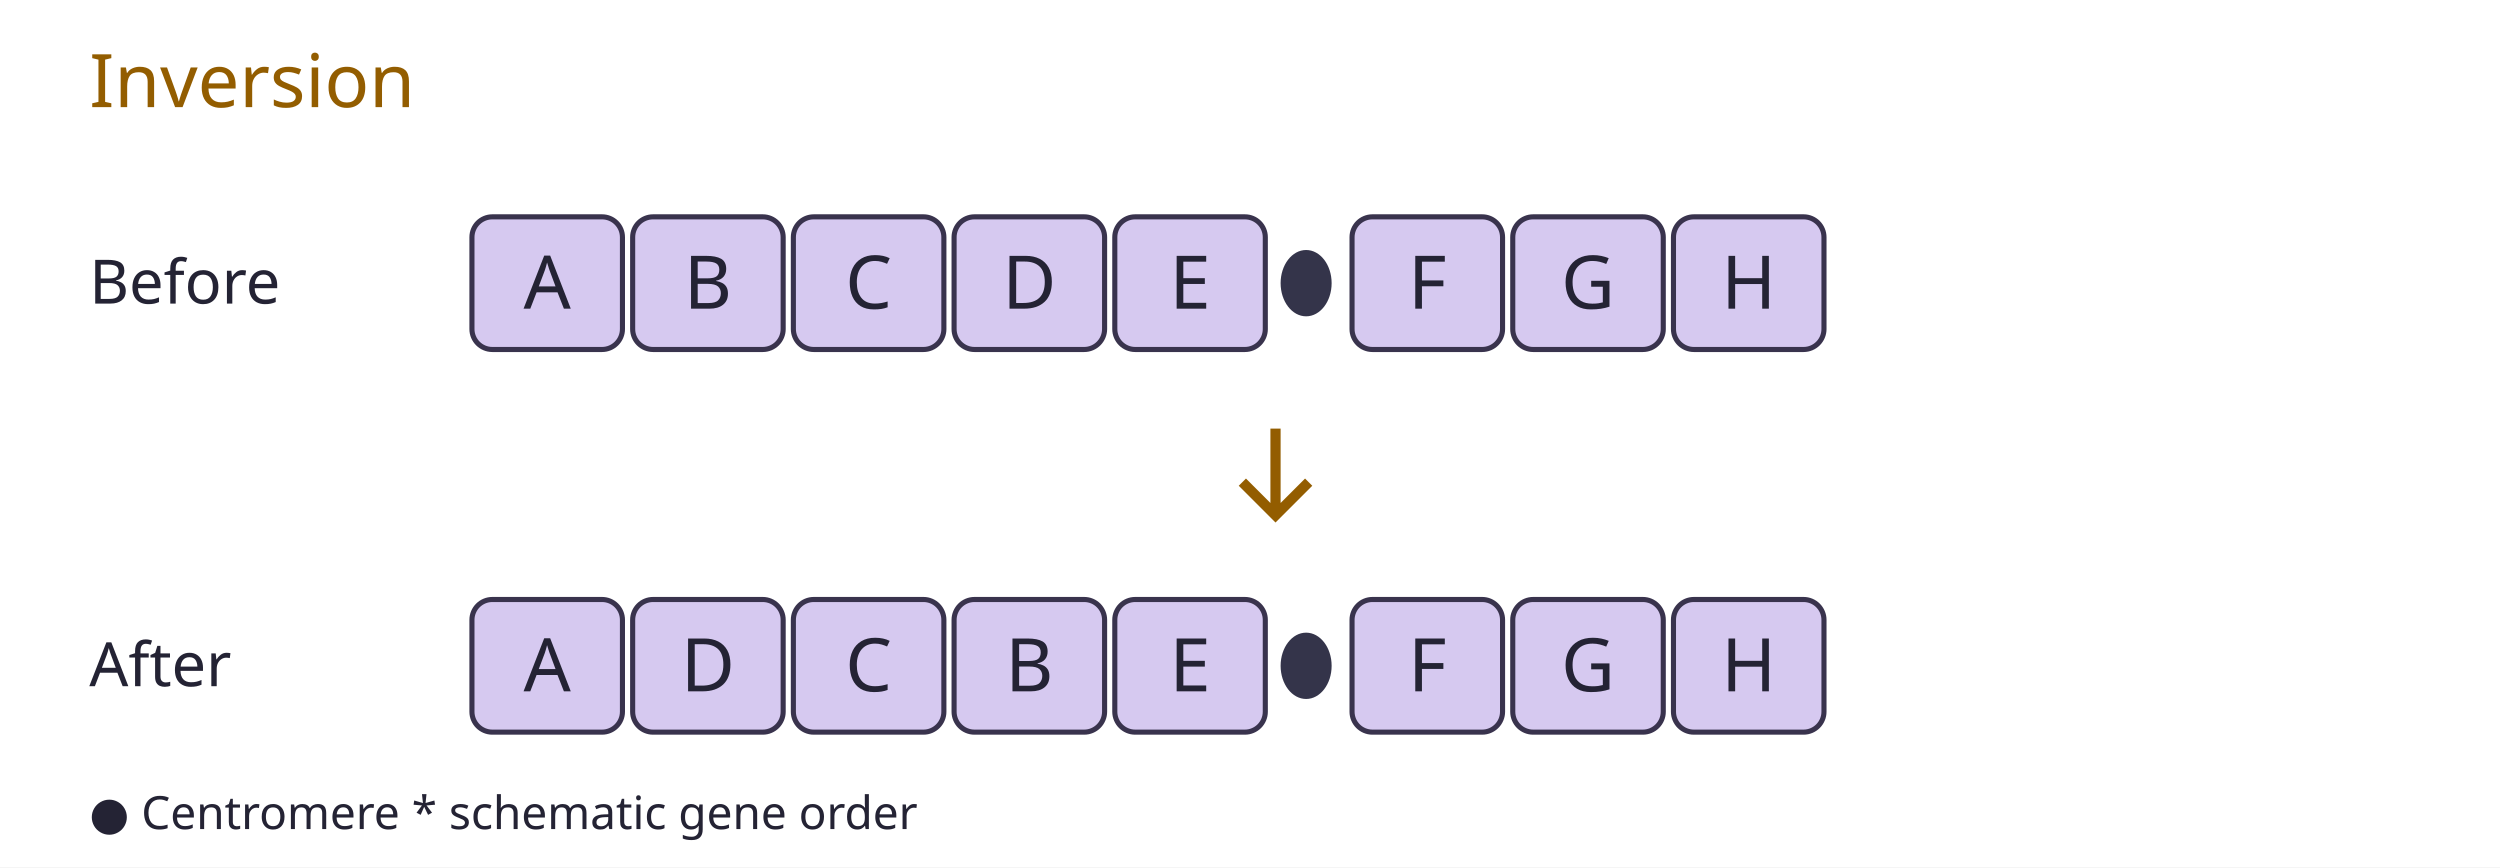
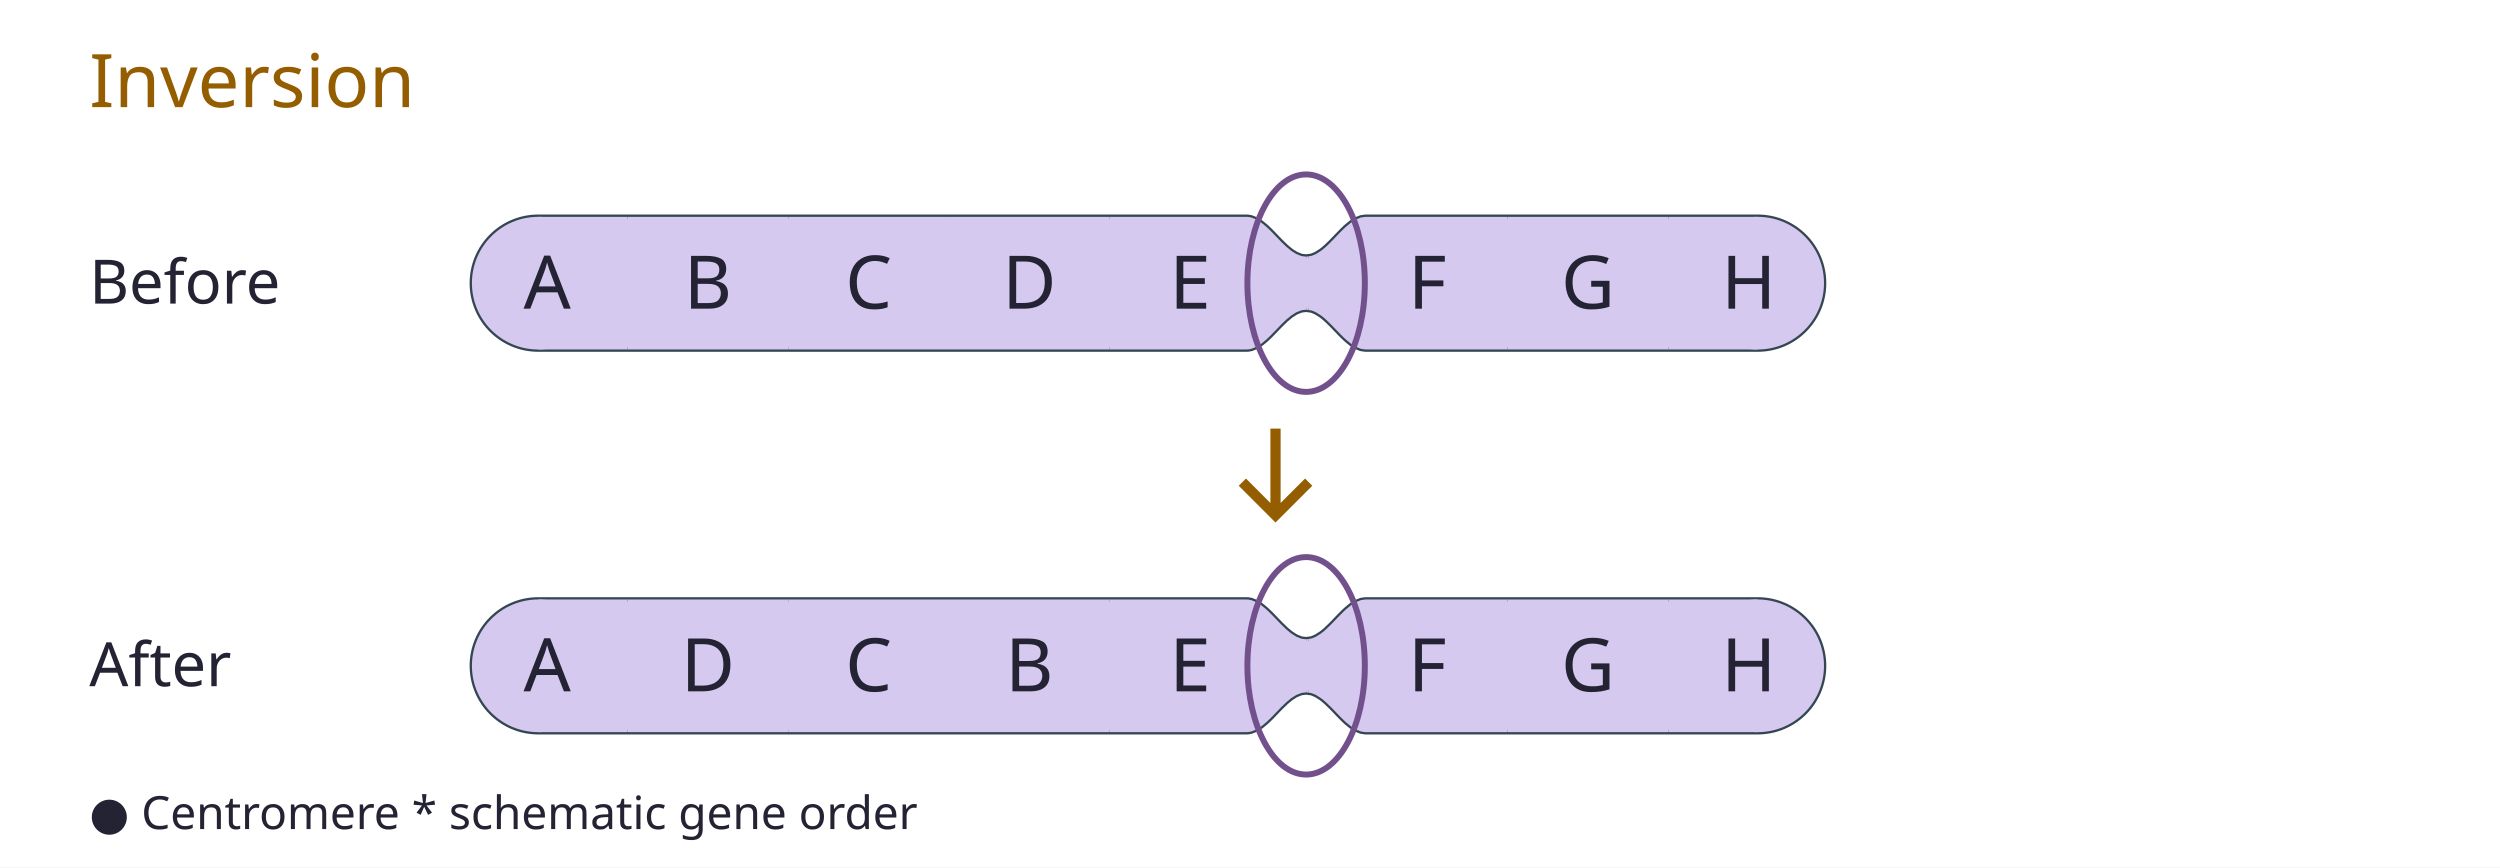
<svg xmlns="http://www.w3.org/2000/svg" width="980" height="340" viewBox="0 0 980 340" role="img" aria-labelledby="title desc">
  <rect width="980" height="340" fill="white" />
  <g font-family="Atkinson Hyperlegible Next" fill="#242334">
    <text x="35" y="42" font-size="29" fill="#935D00">Inversion</text>
    <g id="before-0">
      <text x="35" y="119" font-size="24">Before</text>
-       <rect x="185" y="85" width="59" height="52" rx="8" fill="#D6C9F0" stroke="#39334D" stroke-width="2" />
+       <g id="migrated13bc-chromosome-0" data-source-part="0" stroke="none">
+         <defs>
+           <clipPath id="migrated13bc-chromosome-0-clip">
+             <path d="M 211.0 137.0 L 215.157 137.0 L 219.313 137.0 L 223.47 137.0 L 227.626 137.0 L 231.783 137.0 L 235.939 137.0 L 240.096 137.0 L 244.252 137.0 L 248.409 137.0 L 252.565 137.0 L 256.722 137.0 L 260.878 137.0 L 265.035 137.0 L 269.191 137.0 L 273.348 137.0 L 277.504 137.0 L 281.661 137.0 L 285.817 137.0 L 289.974 137.0 L 294.13 137.0 L 298.287 137.0 L 302.443 137.0 L 306.6 137.0 L 310.757 137.0 L 314.913 137.0 L 319.07 137.0 L 323.226 137.0 L 327.383 137.0 L 331.539 137.0 L 335.696 137.0 L 339.852 137.0 L 344.009 137.0 L 348.165 137.0 L 352.322 137.0 L 356.478 137.0 L 360.635 137.0 L 364.791 137.0 L 368.948 137.0 L 373.104 137.0 L 377.261 137.0 L 381.417 137.0 L 385.574 137.0 L 389.73 137.0 L 393.887 137.0 L 398.043 137.0 L 402.2 137.0 L 406.357 137.0 L 410.513 137.0 L 414.67 137.0 L 418.826 137.0 L 422.983 137.0 L 427.139 137.0 L 431.296 137.0 L 435.452 137.0 L 439.609 137.0 L 443.765 137.0 L 447.922 137.0 L 452.078 137.0 L 456.235 137.0 L 460.391 137.0 L 464.548 137.0 L 468.704 137.0 L 472.861 137.0 L 477.017 137.0 L 481.174 137.0 L 485.33 137.0 L 488.6 137.0 L 489.487 136.945 L 490.55 136.734 L 492.5 135.955 L 493.643 135.279 L 494.45 134.715 L 496.4 133.1 L 497.8 131.769 L 498.35 131.219 L 500.3 129.2 L 501.957 127.48 L 502.25 127.181 L 504.2 125.3 L 506.113 123.712 L 506.15 123.685 L 508.1 122.445 L 510.05 121.666 L 510.27 121.61 L 512.0 121.4 L 513.95 121.666 L 514.426 121.81 L 515.9 122.445 L 517.85 123.685 L 518.583 124.253 L 519.8 125.3 L 521.75 127.181 L 522.739 128.197 L 523.7 129.2 L 525.65 131.219 L 526.896 132.445 L 527.6 133.1 L 529.55 134.715 L 531.052 135.708 L 531.5 135.955 L 533.45 136.734 L 535.209 136.997 L 535.4 137.0 L 539.365 137.0 L 543.522 137.0 L 547.678 137.0 L 551.835 137.0 L 555.991 137.0 L 560.148 137.0 L 564.304 137.0 L 568.461 137.0 L 572.617 137.0 L 576.774 137.0 L 580.93 137.0 L 585.087 137.0 L 589.243 137.0 L 593.4 137.0 L 597.557 137.0 L 601.713 137.0 L 605.87 137.0 L 610.026 137.0 L 614.183 137.0 L 618.339 137.0 L 622.496 137.0 L 626.652 137.0 L 630.809 137.0 L 634.965 137.0 L 639.122 137.0 L 643.278 137.0 L 647.435 137.0 L 651.591 137.0 L 655.748 137.0 L 659.904 137.0 L 664.061 137.0 L 668.217 137.0 L 672.374 137.0 L 676.53 137.0 L 680.687 137.0 L 684.843 137.0 L 689.0 137.0 A 26.0 26.0 0 0 0 689.0 85.0 L 684.843 85.0 L 680.687 85.0 L 676.53 85.0 L 672.374 85.0 L 668.217 85.0 L 664.061 85.0 L 659.904 85.0 L 655.748 85.0 L 651.591 85.0 L 647.435 85.0 L 643.278 85.0 L 639.122 85.0 L 634.965 85.0 L 630.809 85.0 L 626.652 85.0 L 622.496 85.0 L 618.339 85.0 L 614.183 85.0 L 610.026 85.0 L 605.87 85.0 L 601.713 85.0 L 597.557 85.0 L 593.4 85.0 L 589.243 85.0 L 585.087 85.0 L 580.93 85.0 L 576.774 85.0 L 572.617 85.0 L 568.461 85.0 L 564.304 85.0 L 560.148 85.0 L 555.991 85.0 L 551.835 85.0 L 547.678 85.0 L 543.522 85.0 L 539.365 85.0 L 535.4 85.0 L 535.209 85.003 L 533.45 85.266 L 531.5 86.045 L 531.052 86.292 L 529.55 87.285 L 527.6 88.9 L 526.896 89.555 L 525.65 90.781 L 523.7 92.8 L 522.739 93.803 L 521.75 94.819 L 519.8 96.7 L 518.583 97.747 L 517.85 98.315 L 515.9 99.555 L 514.426 100.19 L 513.95 100.334 L 512.0 100.6 L 510.27 100.39 L 510.05 100.334 L 508.1 99.555 L 506.15 98.315 L 506.113 98.288 L 504.2 96.7 L 502.25 94.819 L 501.957 94.52 L 500.3 92.8 L 498.35 90.781 L 497.8 90.231 L 496.4 88.9 L 494.45 87.285 L 493.643 86.721 L 492.5 86.045 L 490.55 85.266 L 489.487 85.055 L 488.6 85.0 L 485.33 85.0 L 481.174 85.0 L 477.017 85.0 L 472.861 85.0 L 468.704 85.0 L 464.548 85.0 L 460.391 85.0 L 456.235 85.0 L 452.078 85.0 L 447.922 85.0 L 443.765 85.0 L 439.609 85.0 L 435.452 85.0 L 431.296 85.0 L 427.139 85.0 L 422.983 85.0 L 418.826 85.0 L 414.67 85.0 L 410.513 85.0 L 406.357 85.0 L 402.2 85.0 L 398.043 85.0 L 393.887 85.0 L 389.73 85.0 L 385.574 85.0 L 381.417 85.0 L 377.261 85.0 L 373.104 85.0 L 368.948 85.0 L 364.791 85.0 L 360.635 85.0 L 356.478 85.0 L 352.322 85.0 L 348.165 85.0 L 344.009 85.0 L 339.852 85.0 L 335.696 85.0 L 331.539 85.0 L 327.383 85.0 L 323.226 85.0 L 319.07 85.0 L 314.913 85.0 L 310.757 85.0 L 306.6 85.0 L 302.443 85.0 L 298.287 85.0 L 294.13 85.0 L 289.974 85.0 L 285.817 85.0 L 281.661 85.0 L 277.504 85.0 L 273.348 85.0 L 269.191 85.0 L 265.035 85.0 L 260.878 85.0 L 256.722 85.0 L 252.565 85.0 L 248.409 85.0 L 244.252 85.0 L 240.096 85.0 L 235.939 85.0 L 231.783 85.0 L 227.626 85.0 L 223.47 85.0 L 219.313 85.0 L 215.157 85.0 L 211.0 85.0 A 26.0 26.0 0 0 0 211.0 137.0 Z" />
+           </clipPath>
+         </defs>
+         <path d="M 211.0 137.0 L 215.157 137.0 L 219.313 137.0 L 223.47 137.0 L 227.626 137.0 L 231.783 137.0 L 235.939 137.0 L 240.096 137.0 L 244.252 137.0 L 248.409 137.0 L 252.565 137.0 L 256.722 137.0 L 260.878 137.0 L 265.035 137.0 L 269.191 137.0 L 273.348 137.0 L 277.504 137.0 L 281.661 137.0 L 285.817 137.0 L 289.974 137.0 L 294.13 137.0 L 298.287 137.0 L 302.443 137.0 L 306.6 137.0 L 310.757 137.0 L 314.913 137.0 L 319.07 137.0 L 323.226 137.0 L 327.383 137.0 L 331.539 137.0 L 335.696 137.0 L 339.852 137.0 L 344.009 137.0 L 348.165 137.0 L 352.322 137.0 L 356.478 137.0 L 360.635 137.0 L 364.791 137.0 L 368.948 137.0 L 373.104 137.0 L 377.261 137.0 L 381.417 137.0 L 385.574 137.0 L 389.73 137.0 L 393.887 137.0 L 398.043 137.0 L 402.2 137.0 L 406.357 137.0 L 410.513 137.0 L 414.67 137.0 L 418.826 137.0 L 422.983 137.0 L 427.139 137.0 L 431.296 137.0 L 435.452 137.0 L 439.609 137.0 L 443.765 137.0 L 447.922 137.0 L 452.078 137.0 L 456.235 137.0 L 460.391 137.0 L 464.548 137.0 L 468.704 137.0 L 472.861 137.0 L 477.017 137.0 L 481.174 137.0 L 485.33 137.0 L 488.6 137.0 L 489.487 136.945 L 490.55 136.734 L 492.5 135.955 L 493.643 135.279 L 494.45 134.715 L 496.4 133.1 L 497.8 131.769 L 498.35 131.219 L 500.3 129.2 L 501.957 127.48 L 502.25 127.181 L 504.2 125.3 L 506.113 123.712 L 506.15 123.685 L 508.1 122.445 L 510.05 121.666 L 510.27 121.61 L 512.0 121.4 L 513.95 121.666 L 514.426 121.81 L 515.9 122.445 L 517.85 123.685 L 518.583 124.253 L 519.8 125.3 L 521.75 127.181 L 522.739 128.197 L 523.7 129.2 L 525.65 131.219 L 526.896 132.445 L 527.6 133.1 L 529.55 134.715 L 531.052 135.708 L 531.5 135.955 L 533.45 136.734 L 535.209 136.997 L 535.4 137.0 L 539.365 137.0 L 543.522 137.0 L 547.678 137.0 L 551.835 137.0 L 555.991 137.0 L 560.148 137.0 L 564.304 137.0 L 568.461 137.0 L 572.617 137.0 L 576.774 137.0 L 580.93 137.0 L 585.087 137.0 L 589.243 137.0 L 593.4 137.0 L 597.557 137.0 L 601.713 137.0 L 605.87 137.0 L 610.026 137.0 L 614.183 137.0 L 618.339 137.0 L 622.496 137.0 L 626.652 137.0 L 630.809 137.0 L 634.965 137.0 L 639.122 137.0 L 643.278 137.0 L 647.435 137.0 L 651.591 137.0 L 655.748 137.0 L 659.904 137.0 L 664.061 137.0 L 668.217 137.0 L 672.374 137.0 L 676.53 137.0 L 680.687 137.0 L 684.843 137.0 L 689.0 137.0 A 26.0 26.0 0 0 0 689.0 85.0 L 684.843 85.0 L 680.687 85.0 L 676.53 85.0 L 672.374 85.0 L 668.217 85.0 L 664.061 85.0 L 659.904 85.0 L 655.748 85.0 L 651.591 85.0 L 647.435 85.0 L 643.278 85.0 L 639.122 85.0 L 634.965 85.0 L 630.809 85.0 L 626.652 85.0 L 622.496 85.0 L 618.339 85.0 L 614.183 85.0 L 610.026 85.0 L 605.87 85.0 L 601.713 85.0 L 597.557 85.0 L 593.4 85.0 L 589.243 85.0 L 585.087 85.0 L 580.93 85.0 L 576.774 85.0 L 572.617 85.0 L 568.461 85.0 L 564.304 85.0 L 560.148 85.0 L 555.991 85.0 L 551.835 85.0 L 547.678 85.0 L 543.522 85.0 L 539.365 85.0 L 535.4 85.0 L 535.209 85.003 L 533.45 85.266 L 531.5 86.045 L 531.052 86.292 L 529.55 87.285 L 527.6 88.9 L 526.896 89.555 L 525.65 90.781 L 523.7 92.8 L 522.739 93.803 L 521.75 94.819 L 519.8 96.7 L 518.583 97.747 L 517.85 98.315 L 515.9 99.555 L 514.426 100.19 L 513.95 100.334 L 512.0 100.6 L 510.27 100.39 L 510.05 100.334 L 508.1 99.555 L 506.15 98.315 L 506.113 98.288 L 504.2 96.7 L 502.25 94.819 L 501.957 94.52 L 500.3 92.8 L 498.35 90.781 L 497.8 90.231 L 496.4 88.9 L 494.45 87.285 L 493.643 86.721 L 492.5 86.045 L 490.55 85.266 L 489.487 85.055 L 488.6 85.0 L 485.33 85.0 L 481.174 85.0 L 477.017 85.0 L 472.861 85.0 L 468.704 85.0 L 464.548 85.0 L 460.391 85.0 L 456.235 85.0 L 452.078 85.0 L 447.922 85.0 L 443.765 85.0 L 439.609 85.0 L 435.452 85.0 L 431.296 85.0 L 427.139 85.0 L 422.983 85.0 L 418.826 85.0 L 414.67 85.0 L 410.513 85.0 L 406.357 85.0 L 402.2 85.0 L 398.043 85.0 L 393.887 85.0 L 389.73 85.0 L 385.574 85.0 L 381.417 85.0 L 377.261 85.0 L 373.104 85.0 L 368.948 85.0 L 364.791 85.0 L 360.635 85.0 L 356.478 85.0 L 352.322 85.0 L 348.165 85.0 L 344.009 85.0 L 339.852 85.0 L 335.696 85.0 L 331.539 85.0 L 327.383 85.0 L 323.226 85.0 L 319.07 85.0 L 314.913 85.0 L 310.757 85.0 L 306.6 85.0 L 302.443 85.0 L 298.287 85.0 L 294.13 85.0 L 289.974 85.0 L 285.817 85.0 L 281.661 85.0 L 277.504 85.0 L 273.348 85.0 L 269.191 85.0 L 265.035 85.0 L 260.878 85.0 L 256.722 85.0 L 252.565 85.0 L 248.409 85.0 L 244.252 85.0 L 240.096 85.0 L 235.939 85.0 L 231.783 85.0 L 227.626 85.0 L 223.47 85.0 L 219.313 85.0 L 215.157 85.0 L 211.0 85.0 A 26.0 26.0 0 0 0 211.0 137.0 Z" fill="#D6C9F0" stroke="#344651" stroke-width="1.82" stroke-linejoin="round" />
+         <g clip-path="url(#migrated13bc-chromosome-0-clip)">
+           <g id="migrated13bc-chromosome-0-region-0" data-source-label="">
+             <path d="M 211.0,111.0 L 246.0,111.0" fill="none" stroke="#D6C9F0" stroke-width="52" stroke-linecap="butt" stroke-linejoin="round" />
+           </g>
+           <g id="migrated13bc-chromosome-0-region-1" data-source-label="">
+             <path d="M 246.0,111.0 L 309.0,111.0" fill="none" stroke="#D6C9F0" stroke-width="52" stroke-linecap="butt" stroke-linejoin="round" />
+           </g>
+           <g id="migrated13bc-chromosome-0-region-2" data-source-label="">
+             <path d="M 309.0,111.0 L 372.0,111.0" fill="none" stroke="#D6C9F0" stroke-width="52" stroke-linecap="butt" stroke-linejoin="round" />
+           </g>
+           <g id="migrated13bc-chromosome-0-region-3" data-source-label="">
+             <path d="M 372.0,111.0 L 435.0,111.0" fill="none" stroke="#D6C9F0" stroke-width="52" stroke-linecap="butt" stroke-linejoin="round" />
+           </g>
+           <g id="migrated13bc-chromosome-0-region-4" data-source-label="">
+             <path d="M 435.0,111.0 L 512.0,111.0" fill="none" stroke="#D6C9F0" stroke-width="52" stroke-linecap="butt" stroke-linejoin="round" />
+           </g>
+           <g id="migrated13bc-chromosome-0-region-5" data-source-label="">
+             <path d="M 512.0,111.0 L 513.0,111.0" fill="none" stroke="#D6C9F0" stroke-width="52" stroke-linecap="butt" stroke-linejoin="round" />
+           </g>
+           <g id="migrated13bc-chromosome-0-region-6" data-source-label="">
+             <path d="M 513.0,111.0 L 591.0,111.0" fill="none" stroke="#D6C9F0" stroke-width="52" stroke-linecap="butt" stroke-linejoin="round" />
+           </g>
+           <g id="migrated13bc-chromosome-0-region-7" data-source-label="">
+             <path d="M 591.0,111.0 L 654.0,111.0" fill="none" stroke="#D6C9F0" stroke-width="52" stroke-linecap="butt" stroke-linejoin="round" />
+           </g>
+           <g id="migrated13bc-chromosome-0-region-8" data-source-label="">
+             <path d="M 654.0,111.0 L 689.0,111.0" fill="none" stroke="#D6C9F0" stroke-width="52" stroke-linecap="butt" stroke-linejoin="round" />
+           </g>
+           <circle cx="211.0" cy="111.0" r="26.0" fill="#D6C9F0" />
+           <circle cx="689.0" cy="111.0" r="26.0" fill="#D6C9F0" />
+         </g>
+         <ellipse id="migrated13bc-chromosome-0-centromere" cx="512.0" cy="111.0" rx="23.016" ry="42.623" transform="rotate(0.0 512.0 111.0)" fill="none" stroke="#72508C" stroke-width="2.34" />
+       </g>
      <text x="214.5" y="121" text-anchor="middle" font-size="29">A</text>
-       <rect x="248" y="85" width="59" height="52" rx="8" fill="#D6C9F0" stroke="#39334D" stroke-width="2" />
      <text x="277.5" y="121" text-anchor="middle" font-size="29">B</text>
-       <rect x="311" y="85" width="59" height="52" rx="8" fill="#D6C9F0" stroke="#39334D" stroke-width="2" />
      <text x="340.5" y="121" text-anchor="middle" font-size="29">C</text>
-       <rect x="374" y="85" width="59" height="52" rx="8" fill="#D6C9F0" stroke="#39334D" stroke-width="2" />
      <text x="403.5" y="121" text-anchor="middle" font-size="29">D</text>
-       <rect x="437" y="85" width="59" height="52" rx="8" fill="#D6C9F0" stroke="#39334D" stroke-width="2" />
      <text x="466.5" y="121" text-anchor="middle" font-size="29">E</text>
-       <ellipse cx="512" cy="111" rx="10" ry="13" fill="#34344A" />
-       <rect x="530" y="85" width="59" height="52" rx="8" fill="#D6C9F0" stroke="#39334D" stroke-width="2" />
      <text x="559.5" y="121" text-anchor="middle" font-size="29">F</text>
-       <rect x="593" y="85" width="59" height="52" rx="8" fill="#D6C9F0" stroke="#39334D" stroke-width="2" />
      <text x="622.5" y="121" text-anchor="middle" font-size="29">G</text>
-       <rect x="656" y="85" width="59" height="52" rx="8" fill="#D6C9F0" stroke="#39334D" stroke-width="2" />
      <text x="685.5" y="121" text-anchor="middle" font-size="29">H</text>
    </g>
    <path d="M 500 168 V 202 M 487 189 L 500 202 L 513 189" fill="none" stroke="#935D00" stroke-width="4" />
    <g id="after-0">
      <text x="35" y="269" font-size="24">After</text>
-       <rect x="185" y="235" width="59" height="52" rx="8" fill="#D6C9F0" stroke="#39334D" stroke-width="2" />
+       <g id="migrated13bc-chromosome-1" data-source-part="1" stroke="none">
+         <defs>
+           <clipPath id="migrated13bc-chromosome-1-clip">
+             <path d="M 211.0 287.0 L 215.157 287.0 L 219.313 287.0 L 223.47 287.0 L 227.626 287.0 L 231.783 287.0 L 235.939 287.0 L 240.096 287.0 L 244.252 287.0 L 248.409 287.0 L 252.565 287.0 L 256.722 287.0 L 260.878 287.0 L 265.035 287.0 L 269.191 287.0 L 273.348 287.0 L 277.504 287.0 L 281.661 287.0 L 285.817 287.0 L 289.974 287.0 L 294.13 287.0 L 298.287 287.0 L 302.443 287.0 L 306.6 287.0 L 310.757 287.0 L 314.913 287.0 L 319.07 287.0 L 323.226 287.0 L 327.383 287.0 L 331.539 287.0 L 335.696 287.0 L 339.852 287.0 L 344.009 287.0 L 348.165 287.0 L 352.322 287.0 L 356.478 287.0 L 360.635 287.0 L 364.791 287.0 L 368.948 287.0 L 373.104 287.0 L 377.261 287.0 L 381.417 287.0 L 385.574 287.0 L 389.73 287.0 L 393.887 287.0 L 398.043 287.0 L 402.2 287.0 L 406.357 287.0 L 410.513 287.0 L 414.67 287.0 L 418.826 287.0 L 422.983 287.0 L 427.139 287.0 L 431.296 287.0 L 435.452 287.0 L 439.609 287.0 L 443.765 287.0 L 447.922 287.0 L 452.078 287.0 L 456.235 287.0 L 460.391 287.0 L 464.548 287.0 L 468.704 287.0 L 472.861 287.0 L 477.017 287.0 L 481.174 287.0 L 485.33 287.0 L 488.6 287.0 L 489.487 286.945 L 490.55 286.734 L 492.5 285.955 L 493.643 285.279 L 494.45 284.715 L 496.4 283.1 L 497.8 281.769 L 498.35 281.219 L 500.3 279.2 L 501.957 277.48 L 502.25 277.181 L 504.2 275.3 L 506.113 273.712 L 506.15 273.685 L 508.1 272.445 L 510.05 271.666 L 510.27 271.61 L 512.0 271.4 L 513.95 271.666 L 514.426 271.81 L 515.9 272.445 L 517.85 273.685 L 518.583 274.253 L 519.8 275.3 L 521.75 277.181 L 522.739 278.197 L 523.7 279.2 L 525.65 281.219 L 526.896 282.445 L 527.6 283.1 L 529.55 284.715 L 531.052 285.708 L 531.5 285.955 L 533.45 286.734 L 535.209 286.997 L 535.4 287.0 L 539.365 287.0 L 543.522 287.0 L 547.678 287.0 L 551.835 287.0 L 555.991 287.0 L 560.148 287.0 L 564.304 287.0 L 568.461 287.0 L 572.617 287.0 L 576.774 287.0 L 580.93 287.0 L 585.087 287.0 L 589.243 287.0 L 593.4 287.0 L 597.557 287.0 L 601.713 287.0 L 605.87 287.0 L 610.026 287.0 L 614.183 287.0 L 618.339 287.0 L 622.496 287.0 L 626.652 287.0 L 630.809 287.0 L 634.965 287.0 L 639.122 287.0 L 643.278 287.0 L 647.435 287.0 L 651.591 287.0 L 655.748 287.0 L 659.904 287.0 L 664.061 287.0 L 668.217 287.0 L 672.374 287.0 L 676.53 287.0 L 680.687 287.0 L 684.843 287.0 L 689.0 287.0 A 26.0 26.0 0 0 0 689.0 235.0 L 684.843 235.0 L 680.687 235.0 L 676.53 235.0 L 672.374 235.0 L 668.217 235.0 L 664.061 235.0 L 659.904 235.0 L 655.748 235.0 L 651.591 235.0 L 647.435 235.0 L 643.278 235.0 L 639.122 235.0 L 634.965 235.0 L 630.809 235.0 L 626.652 235.0 L 622.496 235.0 L 618.339 235.0 L 614.183 235.0 L 610.026 235.0 L 605.87 235.0 L 601.713 235.0 L 597.557 235.0 L 593.4 235.0 L 589.243 235.0 L 585.087 235.0 L 580.93 235.0 L 576.774 235.0 L 572.617 235.0 L 568.461 235.0 L 564.304 235.0 L 560.148 235.0 L 555.991 235.0 L 551.835 235.0 L 547.678 235.0 L 543.522 235.0 L 539.365 235.0 L 535.4 235.0 L 535.209 235.003 L 533.45 235.266 L 531.5 236.045 L 531.052 236.292 L 529.55 237.285 L 527.6 238.9 L 526.896 239.555 L 525.65 240.781 L 523.7 242.8 L 522.739 243.803 L 521.75 244.819 L 519.8 246.7 L 518.583 247.747 L 517.85 248.315 L 515.9 249.555 L 514.426 250.19 L 513.95 250.334 L 512.0 250.6 L 510.27 250.39 L 510.05 250.334 L 508.1 249.555 L 506.15 248.315 L 506.113 248.288 L 504.2 246.7 L 502.25 244.819 L 501.957 244.52 L 500.3 242.8 L 498.35 240.781 L 497.8 240.231 L 496.4 238.9 L 494.45 237.285 L 493.643 236.721 L 492.5 236.045 L 490.55 235.266 L 489.487 235.055 L 488.6 235.0 L 485.33 235.0 L 481.174 235.0 L 477.017 235.0 L 472.861 235.0 L 468.704 235.0 L 464.548 235.0 L 460.391 235.0 L 456.235 235.0 L 452.078 235.0 L 447.922 235.0 L 443.765 235.0 L 439.609 235.0 L 435.452 235.0 L 431.296 235.0 L 427.139 235.0 L 422.983 235.0 L 418.826 235.0 L 414.67 235.0 L 410.513 235.0 L 406.357 235.0 L 402.2 235.0 L 398.043 235.0 L 393.887 235.0 L 389.73 235.0 L 385.574 235.0 L 381.417 235.0 L 377.261 235.0 L 373.104 235.0 L 368.948 235.0 L 364.791 235.0 L 360.635 235.0 L 356.478 235.0 L 352.322 235.0 L 348.165 235.0 L 344.009 235.0 L 339.852 235.0 L 335.696 235.0 L 331.539 235.0 L 327.383 235.0 L 323.226 235.0 L 319.07 235.0 L 314.913 235.0 L 310.757 235.0 L 306.6 235.0 L 302.443 235.0 L 298.287 235.0 L 294.13 235.0 L 289.974 235.0 L 285.817 235.0 L 281.661 235.0 L 277.504 235.0 L 273.348 235.0 L 269.191 235.0 L 265.035 235.0 L 260.878 235.0 L 256.722 235.0 L 252.565 235.0 L 248.409 235.0 L 244.252 235.0 L 240.096 235.0 L 235.939 235.0 L 231.783 235.0 L 227.626 235.0 L 223.47 235.0 L 219.313 235.0 L 215.157 235.0 L 211.0 235.0 A 26.0 26.0 0 0 0 211.0 287.0 Z" />
+           </clipPath>
+         </defs>
+         <path d="M 211.0 287.0 L 215.157 287.0 L 219.313 287.0 L 223.47 287.0 L 227.626 287.0 L 231.783 287.0 L 235.939 287.0 L 240.096 287.0 L 244.252 287.0 L 248.409 287.0 L 252.565 287.0 L 256.722 287.0 L 260.878 287.0 L 265.035 287.0 L 269.191 287.0 L 273.348 287.0 L 277.504 287.0 L 281.661 287.0 L 285.817 287.0 L 289.974 287.0 L 294.13 287.0 L 298.287 287.0 L 302.443 287.0 L 306.6 287.0 L 310.757 287.0 L 314.913 287.0 L 319.07 287.0 L 323.226 287.0 L 327.383 287.0 L 331.539 287.0 L 335.696 287.0 L 339.852 287.0 L 344.009 287.0 L 348.165 287.0 L 352.322 287.0 L 356.478 287.0 L 360.635 287.0 L 364.791 287.0 L 368.948 287.0 L 373.104 287.0 L 377.261 287.0 L 381.417 287.0 L 385.574 287.0 L 389.73 287.0 L 393.887 287.0 L 398.043 287.0 L 402.2 287.0 L 406.357 287.0 L 410.513 287.0 L 414.67 287.0 L 418.826 287.0 L 422.983 287.0 L 427.139 287.0 L 431.296 287.0 L 435.452 287.0 L 439.609 287.0 L 443.765 287.0 L 447.922 287.0 L 452.078 287.0 L 456.235 287.0 L 460.391 287.0 L 464.548 287.0 L 468.704 287.0 L 472.861 287.0 L 477.017 287.0 L 481.174 287.0 L 485.33 287.0 L 488.6 287.0 L 489.487 286.945 L 490.55 286.734 L 492.5 285.955 L 493.643 285.279 L 494.45 284.715 L 496.4 283.1 L 497.8 281.769 L 498.35 281.219 L 500.3 279.2 L 501.957 277.48 L 502.25 277.181 L 504.2 275.3 L 506.113 273.712 L 506.15 273.685 L 508.1 272.445 L 510.05 271.666 L 510.27 271.61 L 512.0 271.4 L 513.95 271.666 L 514.426 271.81 L 515.9 272.445 L 517.85 273.685 L 518.583 274.253 L 519.8 275.3 L 521.75 277.181 L 522.739 278.197 L 523.7 279.2 L 525.65 281.219 L 526.896 282.445 L 527.6 283.1 L 529.55 284.715 L 531.052 285.708 L 531.5 285.955 L 533.45 286.734 L 535.209 286.997 L 535.4 287.0 L 539.365 287.0 L 543.522 287.0 L 547.678 287.0 L 551.835 287.0 L 555.991 287.0 L 560.148 287.0 L 564.304 287.0 L 568.461 287.0 L 572.617 287.0 L 576.774 287.0 L 580.93 287.0 L 585.087 287.0 L 589.243 287.0 L 593.4 287.0 L 597.557 287.0 L 601.713 287.0 L 605.87 287.0 L 610.026 287.0 L 614.183 287.0 L 618.339 287.0 L 622.496 287.0 L 626.652 287.0 L 630.809 287.0 L 634.965 287.0 L 639.122 287.0 L 643.278 287.0 L 647.435 287.0 L 651.591 287.0 L 655.748 287.0 L 659.904 287.0 L 664.061 287.0 L 668.217 287.0 L 672.374 287.0 L 676.53 287.0 L 680.687 287.0 L 684.843 287.0 L 689.0 287.0 A 26.0 26.0 0 0 0 689.0 235.0 L 684.843 235.0 L 680.687 235.0 L 676.53 235.0 L 672.374 235.0 L 668.217 235.0 L 664.061 235.0 L 659.904 235.0 L 655.748 235.0 L 651.591 235.0 L 647.435 235.0 L 643.278 235.0 L 639.122 235.0 L 634.965 235.0 L 630.809 235.0 L 626.652 235.0 L 622.496 235.0 L 618.339 235.0 L 614.183 235.0 L 610.026 235.0 L 605.87 235.0 L 601.713 235.0 L 597.557 235.0 L 593.4 235.0 L 589.243 235.0 L 585.087 235.0 L 580.93 235.0 L 576.774 235.0 L 572.617 235.0 L 568.461 235.0 L 564.304 235.0 L 560.148 235.0 L 555.991 235.0 L 551.835 235.0 L 547.678 235.0 L 543.522 235.0 L 539.365 235.0 L 535.4 235.0 L 535.209 235.003 L 533.45 235.266 L 531.5 236.045 L 531.052 236.292 L 529.55 237.285 L 527.6 238.9 L 526.896 239.555 L 525.65 240.781 L 523.7 242.8 L 522.739 243.803 L 521.75 244.819 L 519.8 246.7 L 518.583 247.747 L 517.85 248.315 L 515.9 249.555 L 514.426 250.19 L 513.95 250.334 L 512.0 250.6 L 510.27 250.39 L 510.05 250.334 L 508.1 249.555 L 506.15 248.315 L 506.113 248.288 L 504.2 246.7 L 502.25 244.819 L 501.957 244.52 L 500.3 242.8 L 498.35 240.781 L 497.8 240.231 L 496.4 238.9 L 494.45 237.285 L 493.643 236.721 L 492.5 236.045 L 490.55 235.266 L 489.487 235.055 L 488.6 235.0 L 485.33 235.0 L 481.174 235.0 L 477.017 235.0 L 472.861 235.0 L 468.704 235.0 L 464.548 235.0 L 460.391 235.0 L 456.235 235.0 L 452.078 235.0 L 447.922 235.0 L 443.765 235.0 L 439.609 235.0 L 435.452 235.0 L 431.296 235.0 L 427.139 235.0 L 422.983 235.0 L 418.826 235.0 L 414.67 235.0 L 410.513 235.0 L 406.357 235.0 L 402.2 235.0 L 398.043 235.0 L 393.887 235.0 L 389.73 235.0 L 385.574 235.0 L 381.417 235.0 L 377.261 235.0 L 373.104 235.0 L 368.948 235.0 L 364.791 235.0 L 360.635 235.0 L 356.478 235.0 L 352.322 235.0 L 348.165 235.0 L 344.009 235.0 L 339.852 235.0 L 335.696 235.0 L 331.539 235.0 L 327.383 235.0 L 323.226 235.0 L 319.07 235.0 L 314.913 235.0 L 310.757 235.0 L 306.6 235.0 L 302.443 235.0 L 298.287 235.0 L 294.13 235.0 L 289.974 235.0 L 285.817 235.0 L 281.661 235.0 L 277.504 235.0 L 273.348 235.0 L 269.191 235.0 L 265.035 235.0 L 260.878 235.0 L 256.722 235.0 L 252.565 235.0 L 248.409 235.0 L 244.252 235.0 L 240.096 235.0 L 235.939 235.0 L 231.783 235.0 L 227.626 235.0 L 223.47 235.0 L 219.313 235.0 L 215.157 235.0 L 211.0 235.0 A 26.0 26.0 0 0 0 211.0 287.0 Z" fill="#D6C9F0" stroke="#344651" stroke-width="1.82" stroke-linejoin="round" />
+         <g clip-path="url(#migrated13bc-chromosome-1-clip)">
+           <g id="migrated13bc-chromosome-1-region-0" data-source-label="">
+             <path d="M 211.0,261.0 L 246.0,261.0" fill="none" stroke="#D6C9F0" stroke-width="52" stroke-linecap="butt" stroke-linejoin="round" />
+           </g>
+           <g id="migrated13bc-chromosome-1-region-1" data-source-label="">
+             <path d="M 246.0,261.0 L 309.0,261.0" fill="none" stroke="#D6C9F0" stroke-width="52" stroke-linecap="butt" stroke-linejoin="round" />
+           </g>
+           <g id="migrated13bc-chromosome-1-region-2" data-source-label="">
+             <path d="M 309.0,261.0 L 372.0,261.0" fill="none" stroke="#D6C9F0" stroke-width="52" stroke-linecap="butt" stroke-linejoin="round" />
+           </g>
+           <g id="migrated13bc-chromosome-1-region-3" data-source-label="">
+             <path d="M 372.0,261.0 L 435.0,261.0" fill="none" stroke="#D6C9F0" stroke-width="52" stroke-linecap="butt" stroke-linejoin="round" />
+           </g>
+           <g id="migrated13bc-chromosome-1-region-4" data-source-label="">
+             <path d="M 435.0,261.0 L 512.0,261.0" fill="none" stroke="#D6C9F0" stroke-width="52" stroke-linecap="butt" stroke-linejoin="round" />
+           </g>
+           <g id="migrated13bc-chromosome-1-region-5" data-source-label="">
+             <path d="M 512.0,261.0 L 513.0,261.0" fill="none" stroke="#D6C9F0" stroke-width="52" stroke-linecap="butt" stroke-linejoin="round" />
+           </g>
+           <g id="migrated13bc-chromosome-1-region-6" data-source-label="">
+             <path d="M 513.0,261.0 L 591.0,261.0" fill="none" stroke="#D6C9F0" stroke-width="52" stroke-linecap="butt" stroke-linejoin="round" />
+           </g>
+           <g id="migrated13bc-chromosome-1-region-7" data-source-label="">
+             <path d="M 591.0,261.0 L 654.0,261.0" fill="none" stroke="#D6C9F0" stroke-width="52" stroke-linecap="butt" stroke-linejoin="round" />
+           </g>
+           <g id="migrated13bc-chromosome-1-region-8" data-source-label="">
+             <path d="M 654.0,261.0 L 689.0,261.0" fill="none" stroke="#D6C9F0" stroke-width="52" stroke-linecap="butt" stroke-linejoin="round" />
+           </g>
+           <circle cx="211.0" cy="261.0" r="26.0" fill="#D6C9F0" />
+           <circle cx="689.0" cy="261.0" r="26.0" fill="#D6C9F0" />
+         </g>
+         <ellipse id="migrated13bc-chromosome-1-centromere" cx="512.0" cy="261.0" rx="23.016" ry="42.623" transform="rotate(0.0 512.0 261.0)" fill="none" stroke="#72508C" stroke-width="2.34" />
+       </g>
      <text x="214.5" y="271" text-anchor="middle" font-size="29">A</text>
-       <rect x="248" y="235" width="59" height="52" rx="8" fill="#D6C9F0" stroke="#39334D" stroke-width="2" />
      <text x="277.5" y="271" text-anchor="middle" font-size="29">D</text>
-       <rect x="311" y="235" width="59" height="52" rx="8" fill="#D6C9F0" stroke="#39334D" stroke-width="2" />
      <text x="340.5" y="271" text-anchor="middle" font-size="29">C</text>
-       <rect x="374" y="235" width="59" height="52" rx="8" fill="#D6C9F0" stroke="#39334D" stroke-width="2" />
      <text x="403.5" y="271" text-anchor="middle" font-size="29">B</text>
-       <rect x="437" y="235" width="59" height="52" rx="8" fill="#D6C9F0" stroke="#39334D" stroke-width="2" />
      <text x="466.5" y="271" text-anchor="middle" font-size="29">E</text>
-       <ellipse cx="512" cy="261" rx="10" ry="13" fill="#34344A" />
-       <rect x="530" y="235" width="59" height="52" rx="8" fill="#D6C9F0" stroke="#39334D" stroke-width="2" />
      <text x="559.5" y="271" text-anchor="middle" font-size="29">F</text>
-       <rect x="593" y="235" width="59" height="52" rx="8" fill="#D6C9F0" stroke="#39334D" stroke-width="2" />
      <text x="622.5" y="271" text-anchor="middle" font-size="29">G</text>
-       <rect x="656" y="235" width="59" height="52" rx="8" fill="#D6C9F0" stroke="#39334D" stroke-width="2" />
      <text x="685.5" y="271" text-anchor="middle" font-size="29">H</text>
    </g>
    <text x="35" y="325" font-size="18">● Centromere * schematic gene order</text>
  </g>
</svg>
